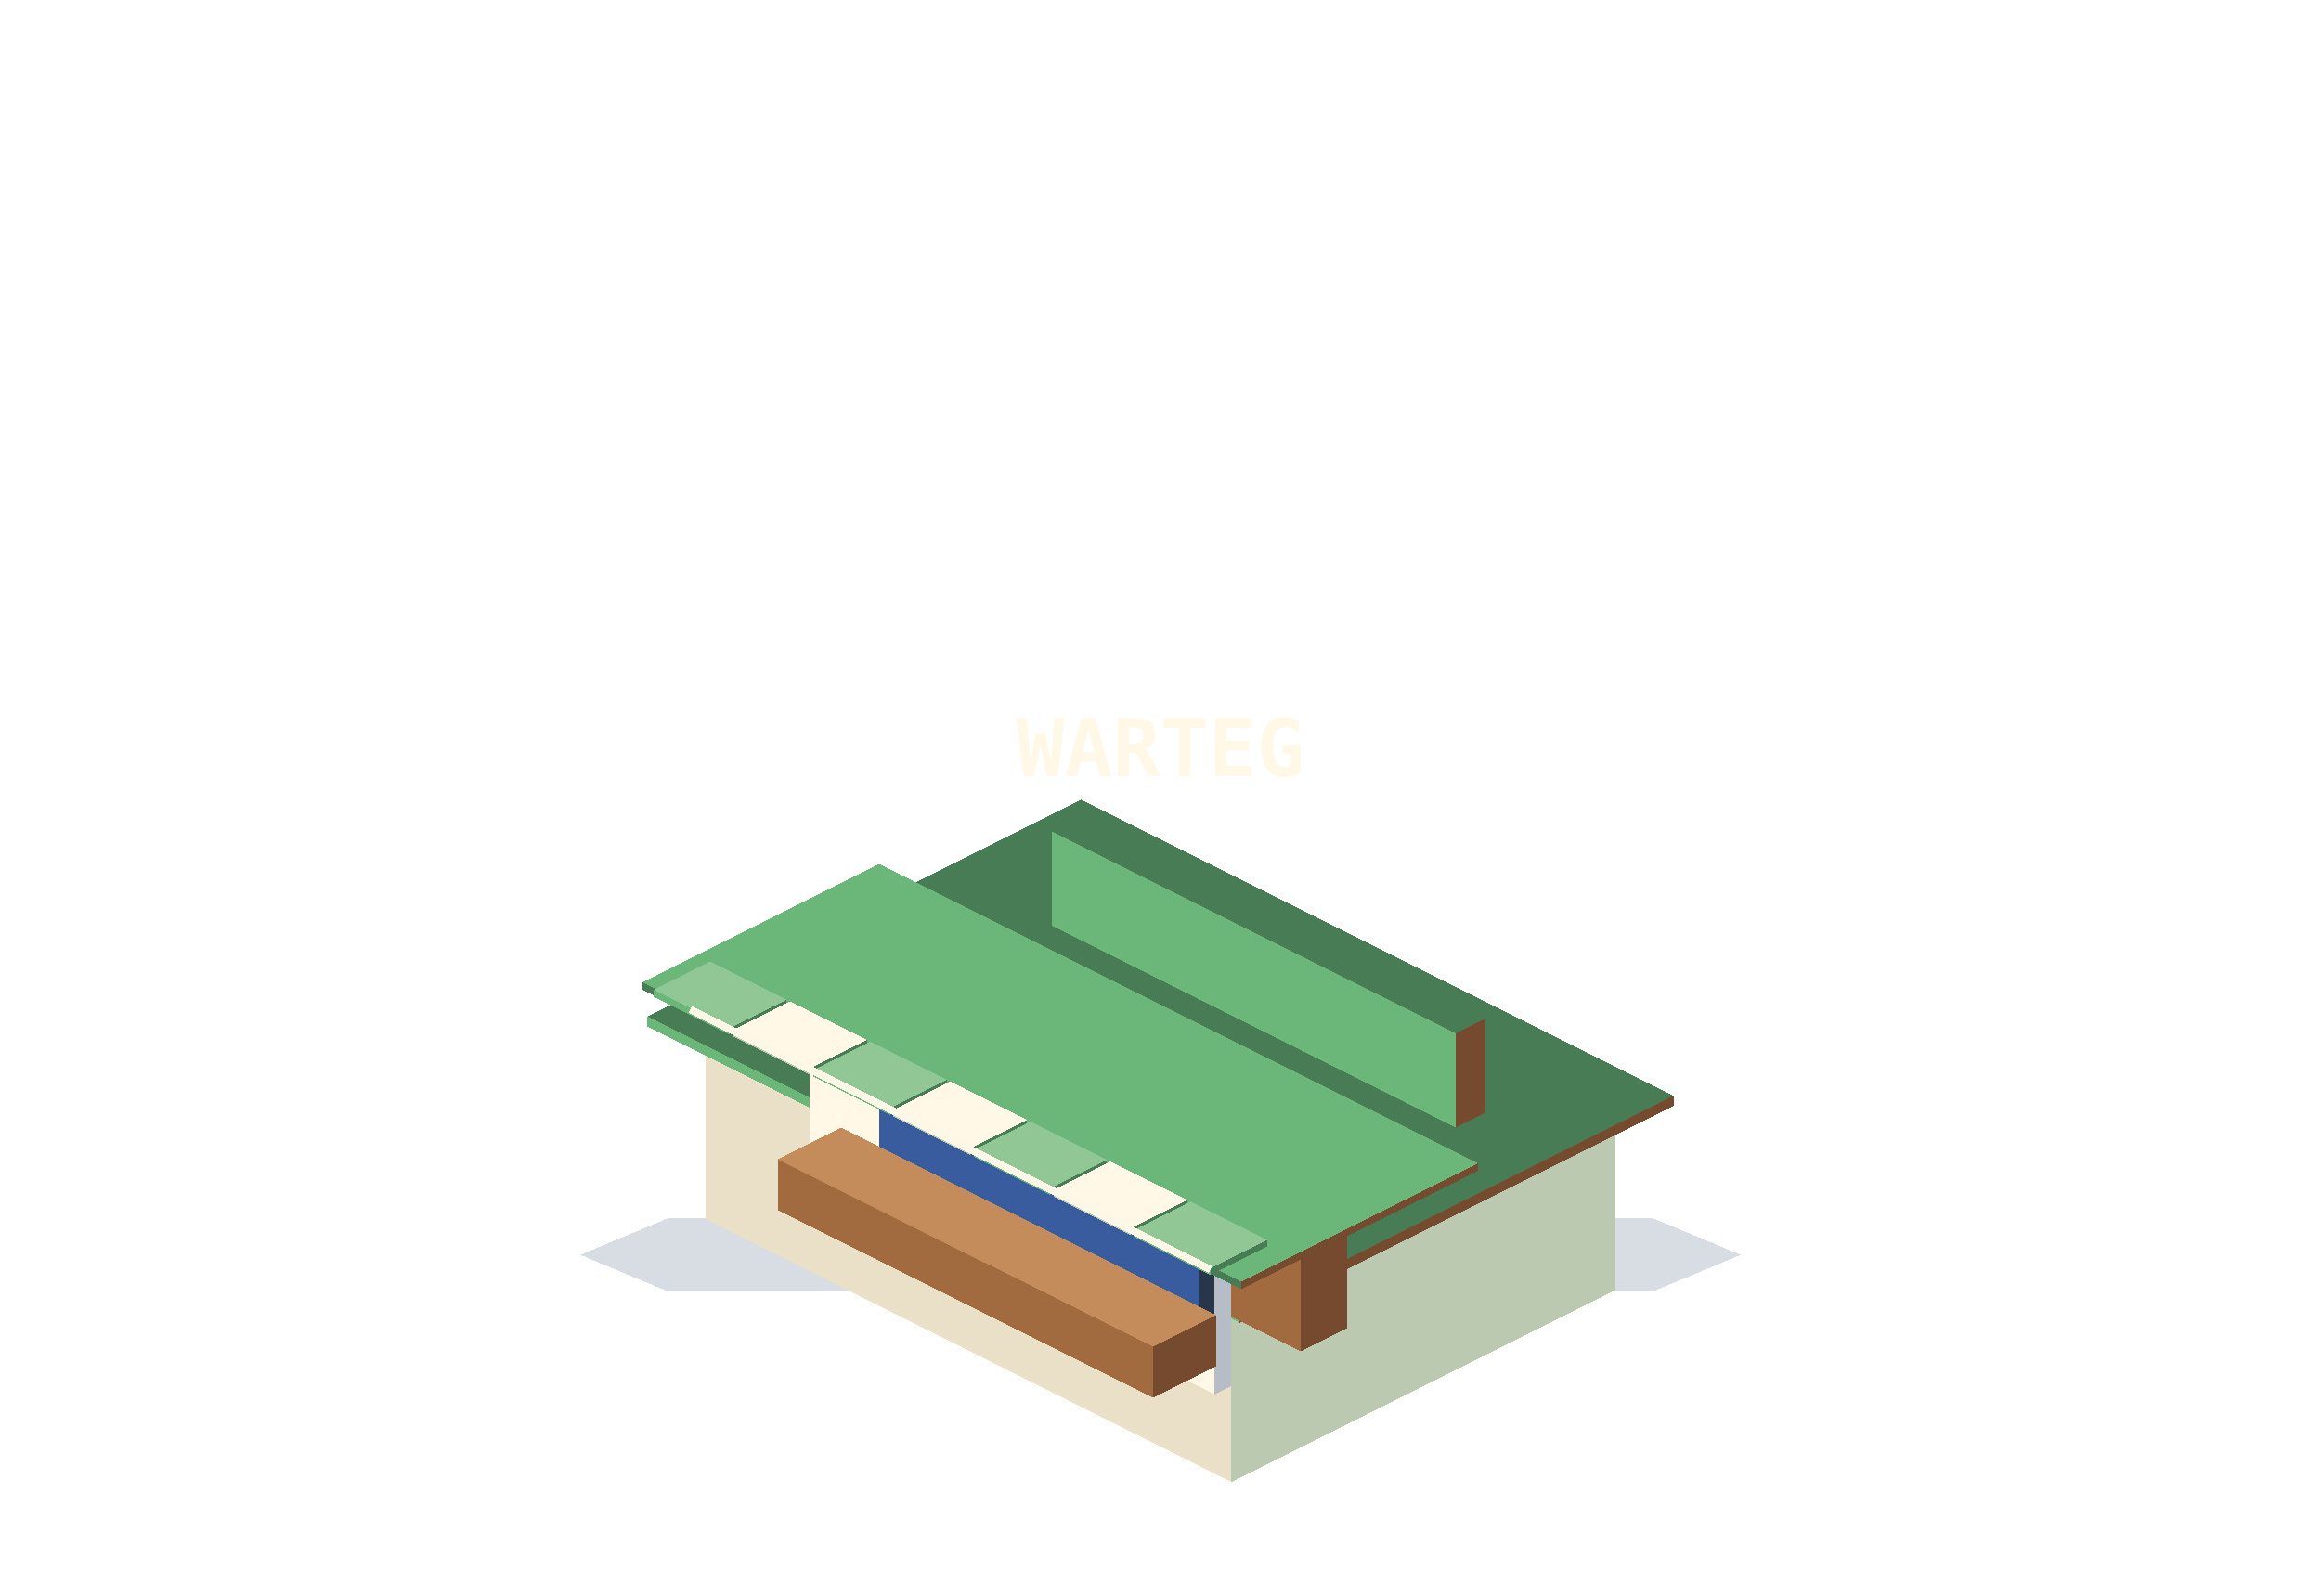
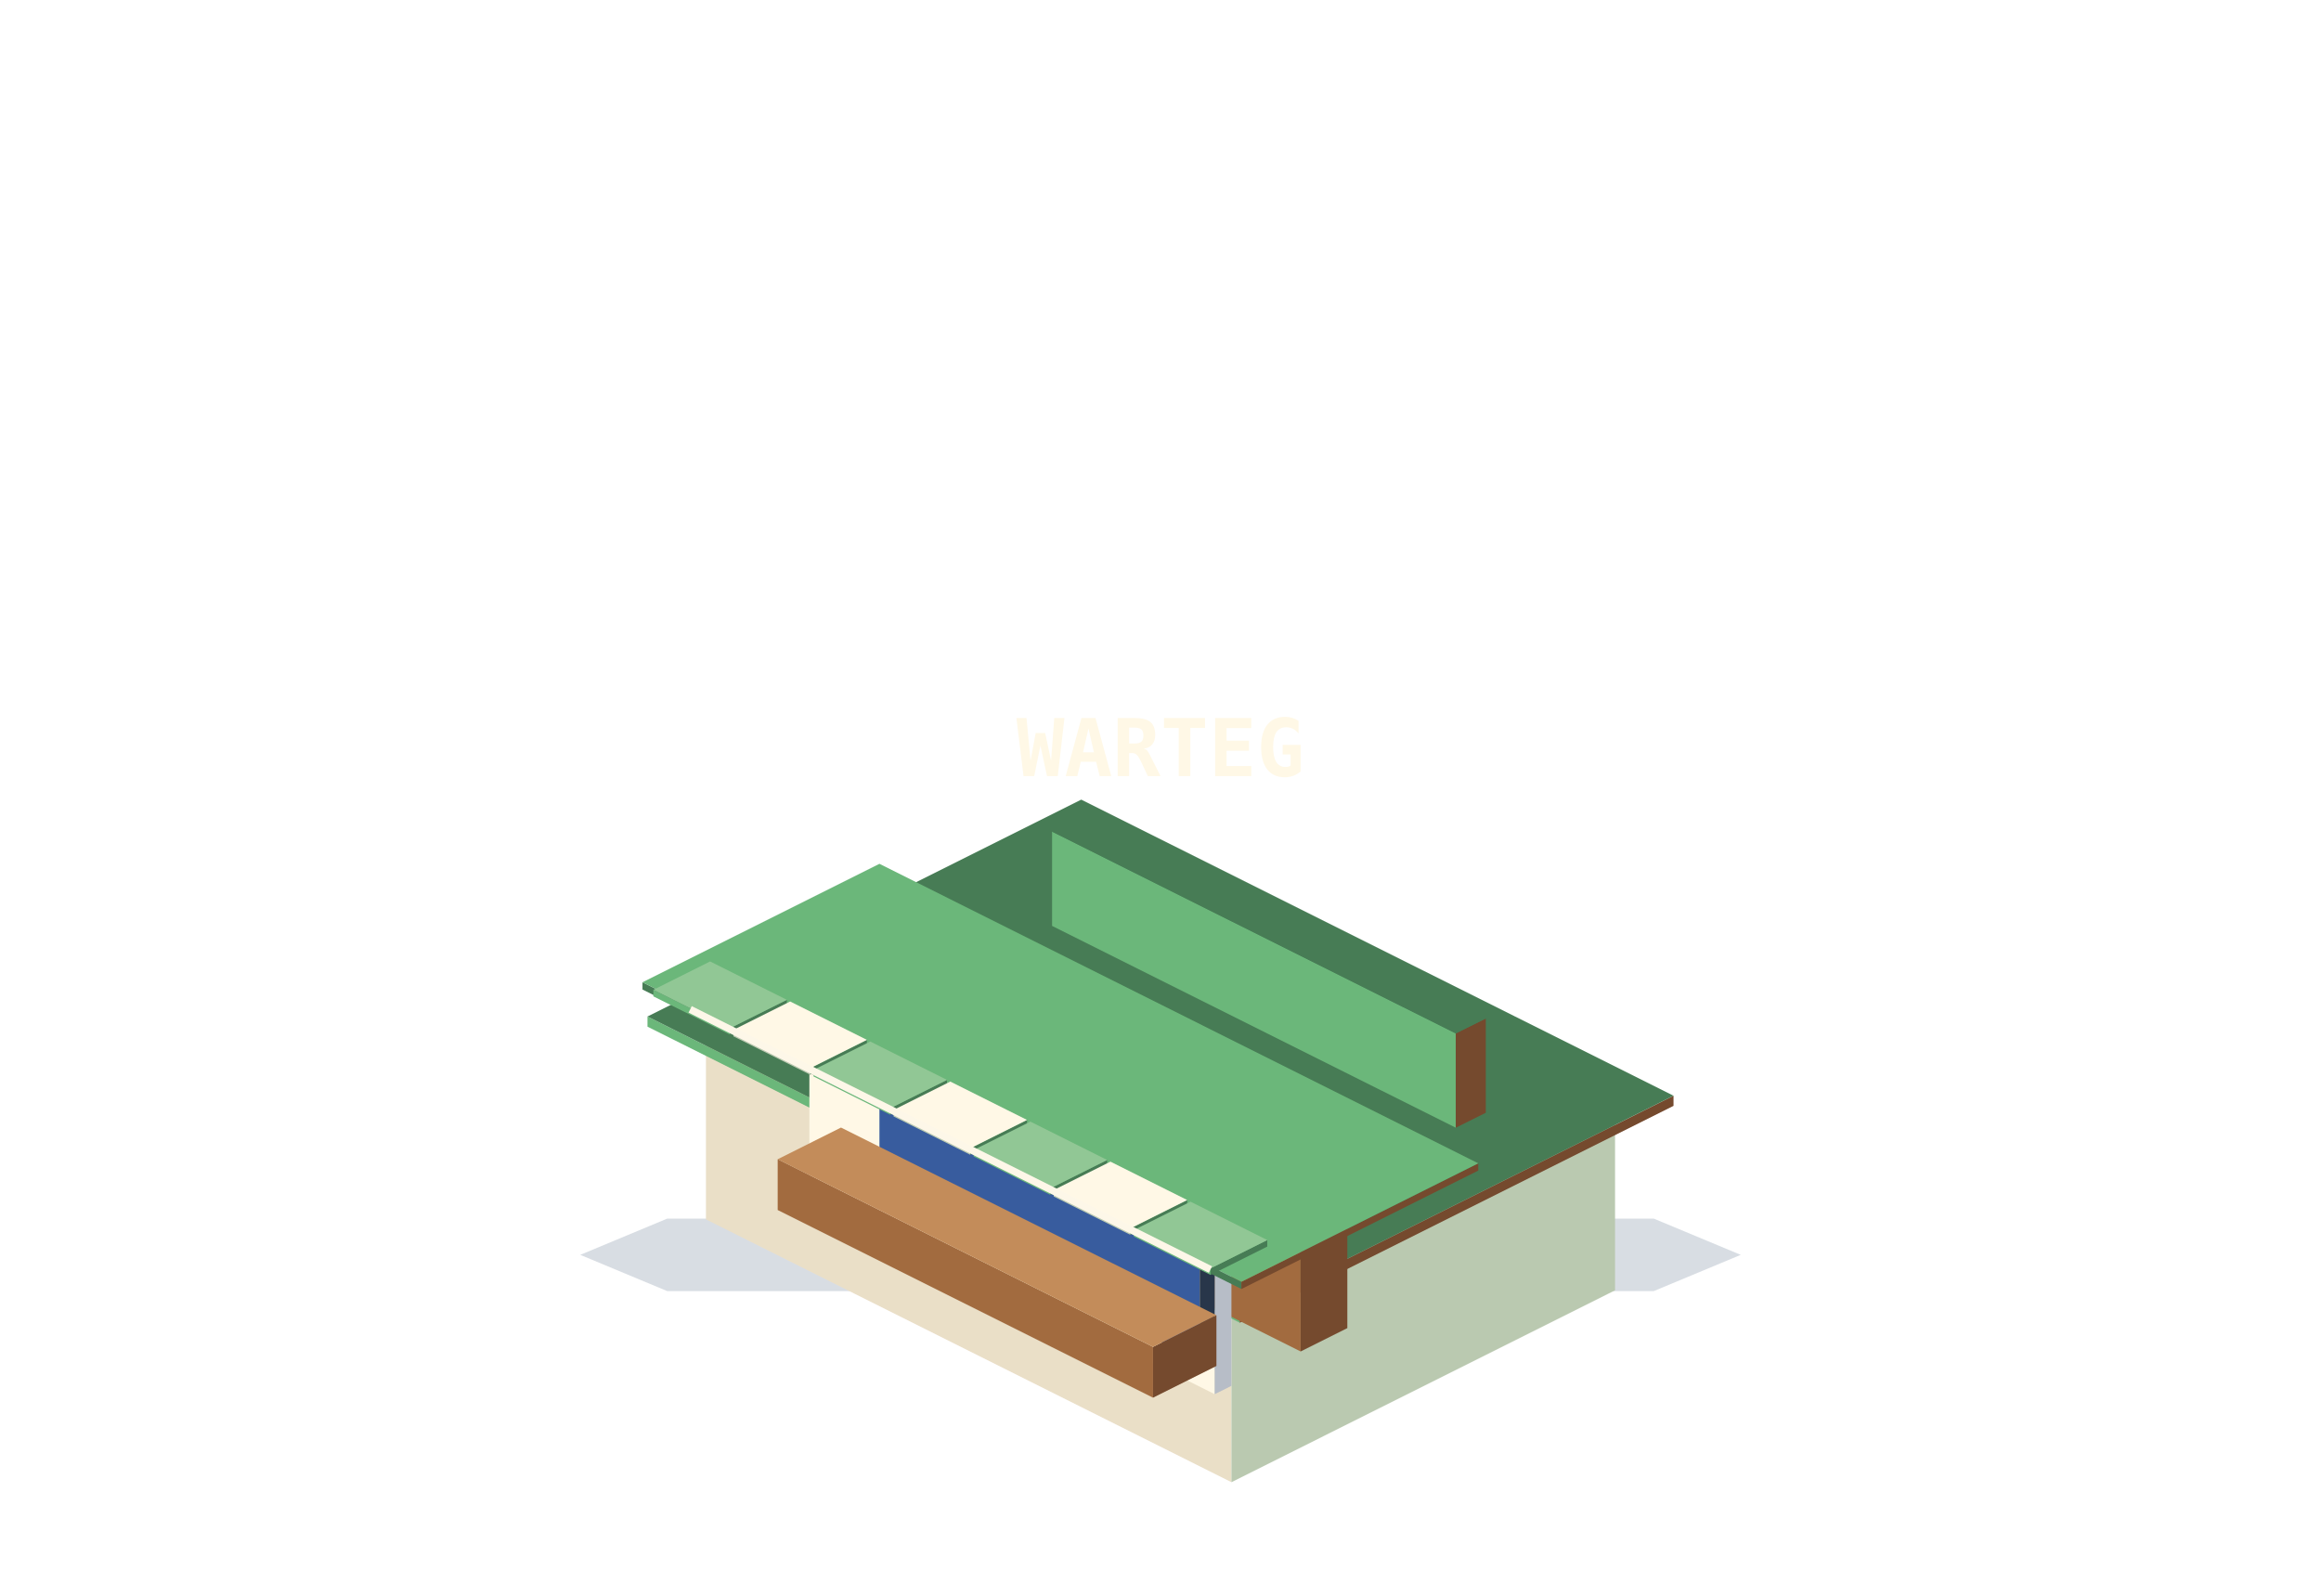
- <svg xmlns="http://www.w3.org/2000/svg" width="320" height="220" viewBox="0 0 320 220" shape-rendering="crispEdges">
+ <svg xmlns="http://www.w3.org/2000/svg" width="320" height="220" viewBox="0 0 320 220" shape-rendering="geometricPrecision">
  <polygon points="80,173 92,168 228,168 240,173 228,178 92,178" fill="#6E829944" />
  <polygon points="97.33,142.11 169.78,178.34 169.78,204.34 97.33,168.11" fill="#EADFC7" />
  <polygon points="222.67,151.89 169.78,178.34 169.78,204.34 222.67,177.89" fill="#BAC9B0" />
  <polygon points="150.22,115.66 222.67,151.89 169.78,178.34 97.33,142.11" fill="#FFF8E6" />
  <polygon points="89.27,140.14 170.93,180.96 170.93,182.36 89.27,141.54" fill="#6BB77A" />
  <polygon points="230.73,151.06 170.93,180.96 170.93,182.36 230.73,152.46" fill="#754A2E" />
  <polygon points="149.07,110.24 230.73,151.06 170.93,180.96 89.27,140.14" fill="#477C55" />
  <polygon points="121.36,135.34 179.32,164.32 179.32,186.32 121.36,157.34" fill="#A26B3F" />
  <polygon points="185.76,161.1 179.32,164.32 179.32,186.32 185.76,183.1" fill="#754A2E" />
  <polygon points="127.8,132.12 185.76,161.1 179.32,164.32 121.36,135.34" fill="#C38C5A" />
  <polygon points="111.59,144.26 167.47,172.21 167.47,192.21 111.59,164.26" fill="#FFF8E6" />
  <polygon points="169.78,171.06 167.47,172.21 167.47,192.21 169.78,191.06" fill="#B7BDC7" />
  <polygon points="113.89,143.11 169.78,171.06 167.47,172.21 111.59,144.26" fill="#FDF7E8" />
  <polygon points="121.25,152.6 165.41,174.68 165.41,187.68 121.25,165.6" fill="#385C9E" />
  <polygon points="167.47,173.64 165.41,174.68 165.41,187.68 167.47,186.64" fill="#28364A" />
  <polygon points="123.31,151.56 167.47,173.64 165.41,174.68 121.25,152.6" fill="#A9D9EB" />
  <polygon points="107.22,159.82 158.97,185.69 158.97,192.69 107.22,166.82" fill="#A26B3F" />
  <polygon points="167.71,181.32 158.97,185.69 158.97,192.69 167.71,188.32" fill="#754A2E" />
  <polygon points="115.95,155.45 167.71,181.32 158.97,185.69 107.22,159.82" fill="#C38C5A" />
  <polygon points="88.58,135.42 171.16,176.71 171.16,177.71 88.58,136.42" fill="#477C55" />
  <polygon points="203.81,160.38 171.16,176.71 171.16,177.71 203.81,161.38" fill="#754A2E" />
  <polygon points="121.25,119.09 203.81,160.38 171.16,176.71 88.58,135.42" fill="#6BB77A" />
  <polygon points="90.08,136.46 100.66,141.75 100.66,142.65 90.08,137.36" fill="#6BB77A" />
  <polygon points="108.48,137.84 100.66,141.75 100.66,142.65 108.48,138.74" fill="#477C55" />
  <polygon points="97.9,132.55 108.48,137.84 100.66,141.75 90.08,136.46" fill="#91C795" />
  <polygon points="101.12,141.98 111.7,147.27 111.7,148.17 101.12,142.88" fill="#BAC9B0" />
  <polygon points="119.52,143.36 111.7,147.27 111.7,148.17 119.52,144.26" fill="#477C55" />
  <polygon points="108.94,138.07 119.52,143.36 111.7,147.27 101.12,141.98" fill="#FFF8E6" />
  <polygon points="112.16,147.5 122.74,152.79 122.74,153.69 112.16,148.4" fill="#6BB77A" />
  <polygon points="130.56,148.88 122.74,152.79 122.74,153.69 130.56,149.78" fill="#477C55" />
  <polygon points="119.98,143.59 130.56,148.88 122.74,152.79 112.16,147.5" fill="#91C795" />
  <polygon points="123.2,153.02 133.78,158.31 133.78,159.21 123.2,153.92" fill="#BAC9B0" />
  <polygon points="141.6,154.4 133.78,158.31 133.78,159.21 141.6,155.3" fill="#477C55" />
  <polygon points="131.02,149.11 141.6,154.4 133.78,158.31 123.2,153.02" fill="#FFF8E6" />
  <polygon points="134.24,158.54 144.82,163.83 144.82,164.73 134.24,159.44" fill="#6BB77A" />
  <polygon points="152.64,159.92 144.82,163.83 144.82,164.73 152.64,160.82" fill="#477C55" />
  <polygon points="142.06,154.63 152.64,159.92 144.82,163.83 134.24,158.54" fill="#91C795" />
  <polygon points="145.28,164.06 155.86,169.35 155.86,170.25 145.28,164.96" fill="#BAC9B0" />
  <polygon points="163.68,165.44 155.86,169.35 155.86,170.25 163.68,166.34" fill="#477C55" />
  <polygon points="153.1,160.15 163.68,165.44 155.86,169.35 145.28,164.06" fill="#FFF8E6" />
  <polygon points="156.32,169.58 166.9,174.87 166.9,175.77 156.32,170.48" fill="#6BB77A" />
  <polygon points="174.72,170.96 166.9,174.87 166.9,175.77 174.72,171.86" fill="#477C55" />
  <polygon points="164.14,165.67 174.72,170.96 166.9,174.87 156.32,169.58" fill="#91C795" />
  <polygon points="145.05,114.65 200.71,142.47 200.71,155.47 145.05,127.65" fill="#6BB77A" />
  <polygon points="204.85,140.41 200.71,142.47 200.71,155.47 204.85,153.41" fill="#754A2E" />
  <polygon points="149.19,112.57 204.85,140.41 200.71,142.47 145.05,114.65" fill="#477C55" />
  <text x="160" y="107" fill="#FFF8E6" font-family="monospace" font-weight="900" font-size="11" text-anchor="middle">WARTEG</text>
  <polyline points="95.6,139.38 166.44,174.8" fill="none" stroke="#FDF7E8" stroke-width="1" stroke-linecap="square" stroke-linejoin="miter" />
</svg>
